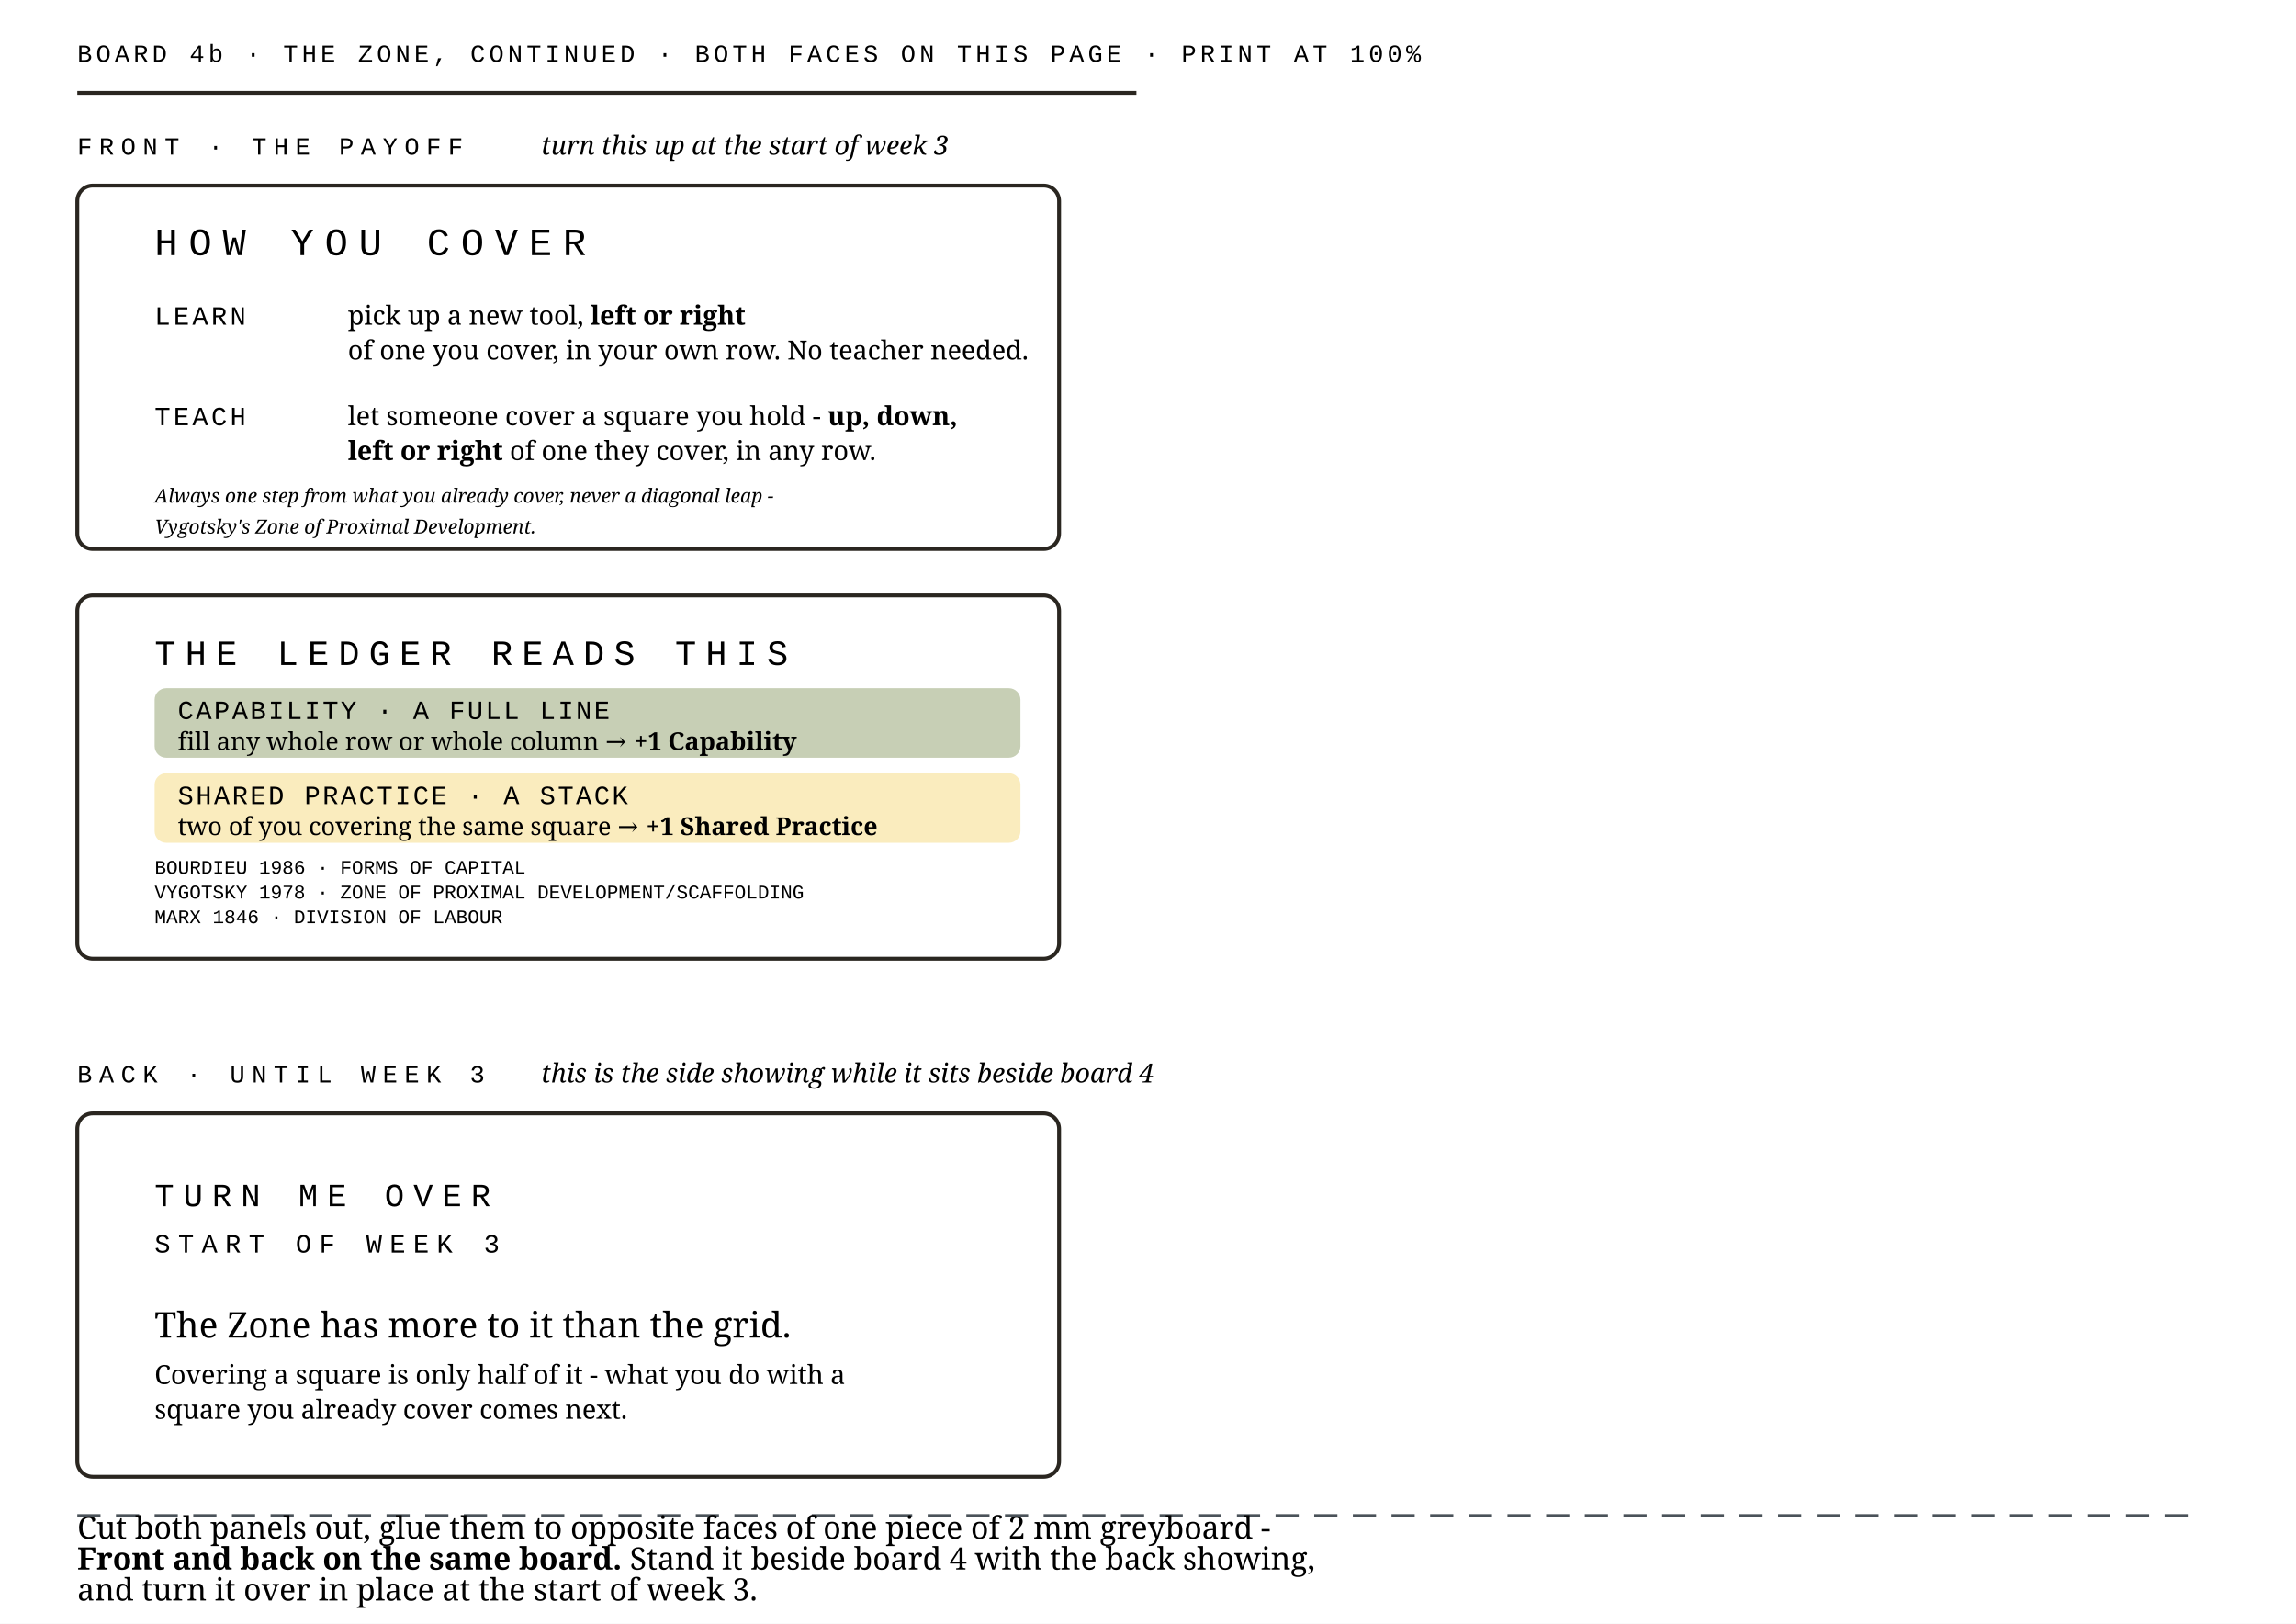
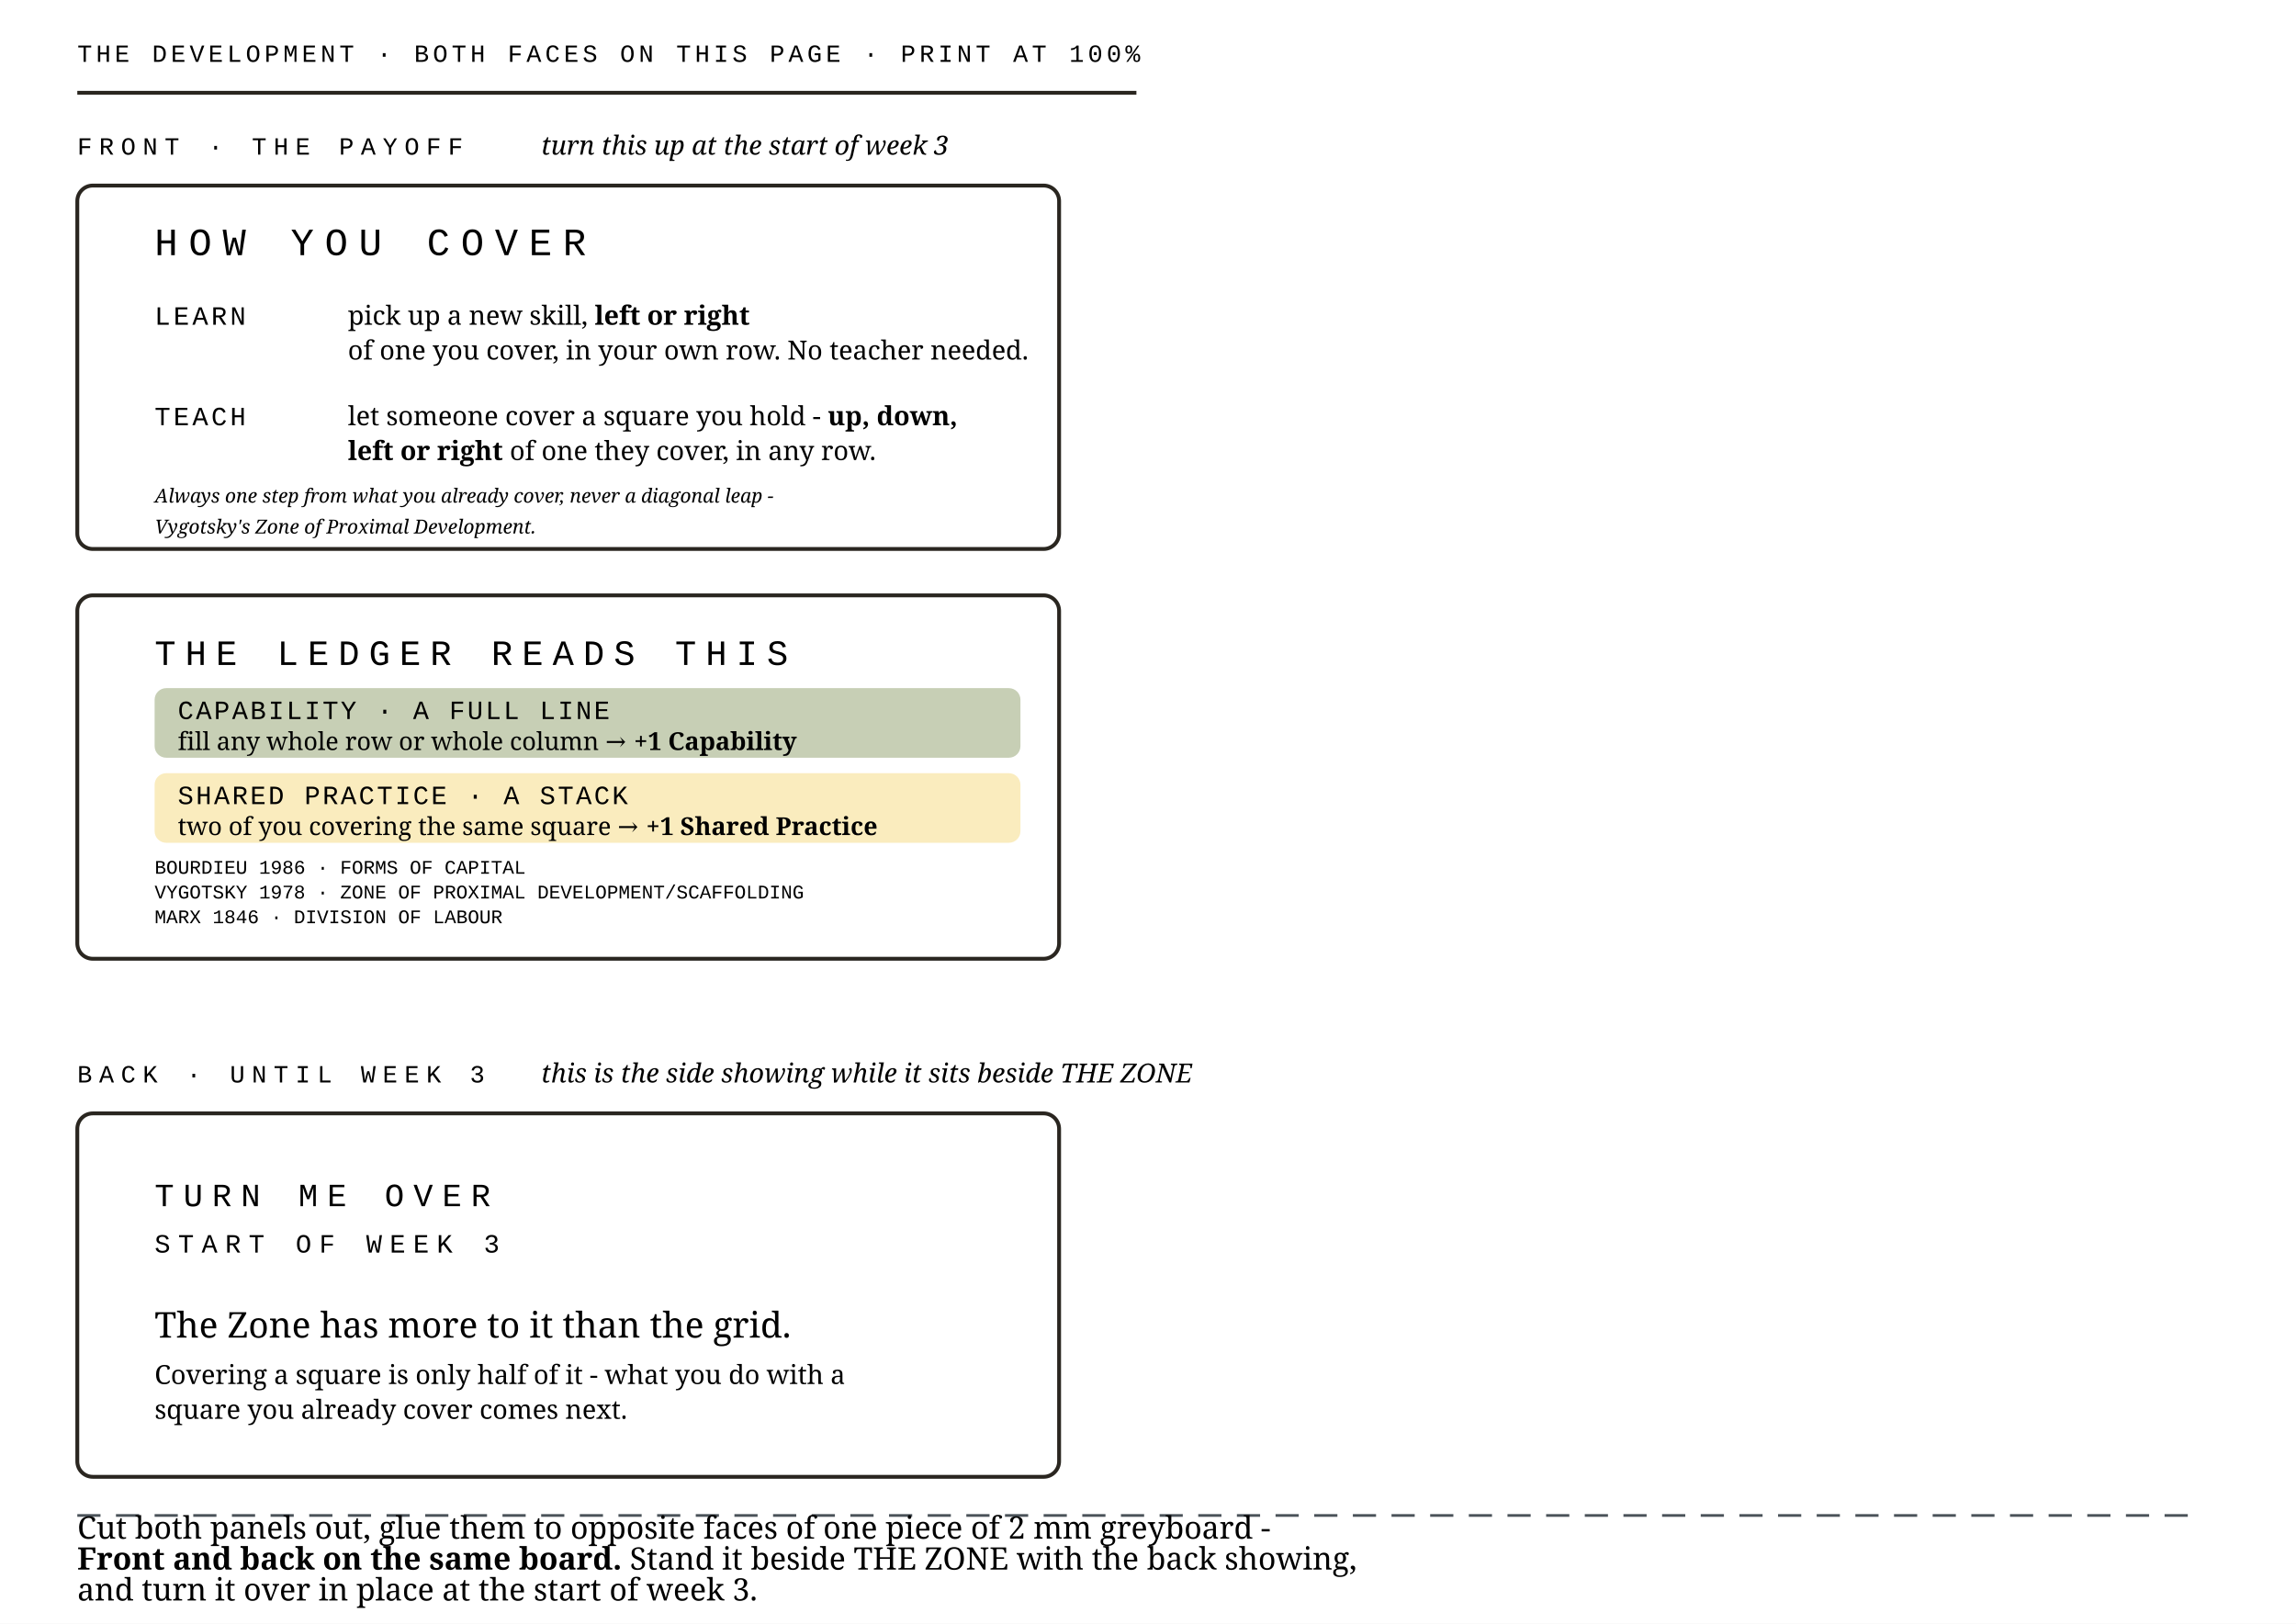
<svg xmlns="http://www.w3.org/2000/svg" width="297mm" height="210mm" viewBox="0 0 297 210">
  <style>
  .s { font-family:"EB Garamond",Garamond,Georgia,serif; fill:#000000; }
  .m { font-family:"IBM Plex Mono","Courier New",monospace; fill:#000000; }
  .r { stroke:#2A2620; stroke-width:.5; fill:none; }
  .q { fill:#000000; }
  .cut { fill:none; stroke:#4A5259; stroke-width:.35; stroke-dasharray:3 2; }
</style>
  <rect width="297" height="210" fill="#FFFFFF" />
-   <text x="10" y="8" class="m" font-size="3.2" letter-spacing=".5">BOARD 4b · THE ZONE, CONTINUED · BOTH FACES ON THIS PAGE · PRINT AT 100%</text>
+   <text x="10" y="8" class="m" font-size="3.2" letter-spacing=".5">THE DEVELOPMENT · BOTH FACES ON THIS PAGE · PRINT AT 100%</text>
  <line x1="10" y1="12" x2="147" y2="12" class="r" />
  <text x="10" y="20" class="m" font-size="3.2" letter-spacing=".9">FRONT · THE PAYOFF</text>
  <text x="70" y="20" class="s" font-size="3.4" font-style="italic">turn this up at the start of week 3</text>
-   <g id="board-4b-front" transform="translate(0,4)">
+   <g id="the-development-front" transform="translate(0,4)">
    <rect x="10" y="20" width="127" height="47" rx="2" class="r" />
    <text x="20" y="29" class="m" font-size="5" letter-spacing="1.4">HOW YOU COVER</text>
    <text x="20" y="38" class="m" font-size="3.4" letter-spacing=".4">LEARN</text>
-     <text x="45" y="38" class="s" font-size="3.4">pick up a new tool, <tspan font-weight="bold">left or right</tspan>
+     <text x="45" y="38" class="s" font-size="3.4">pick up a new skill, <tspan font-weight="bold">left or right</tspan>
    </text>
    <text x="45" y="42.5" class="s" font-size="3.4">of one you cover, in your own row. No teacher needed.</text>
    <text x="20" y="51" class="m" font-size="3.4" letter-spacing=".4">TEACH</text>
    <text x="45" y="51" class="s" font-size="3.4">let someone cover a square you hold - <tspan font-weight="bold">up, down,</tspan>
    </text>
    <text x="45" y="55.5" class="s" font-size="3.4">
      <tspan font-weight="bold">left or right</tspan> of one they cover, in any row.</text>
    <text x="20" y="61" class="s q" font-size="2.5" font-style="italic">Always one step from what you already cover, never a diagonal leap -</text>
    <text x="20" y="65" class="s q" font-size="2.5" font-style="italic">Vygotsky's Zone of Proximal Development.</text>
    <rect x="10" y="73" width="127" height="47" rx="2" class="r" />
    <text x="20" y="82" class="m" font-size="4.6" letter-spacing="1.2">THE LEDGER READS THIS</text>
    <rect x="20" y="85" width="112" height="9" rx="1.5" fill="#C7CFB5" />
    <text x="23" y="89" class="m" font-size="3.4" letter-spacing=".3">CAPABILITY · A FULL LINE</text>
    <text x="23" y="93" class="s" font-size="3.2">fill any whole row or whole column → <tspan font-weight="bold">+1 Capability</tspan>
    </text>
    <rect x="20" y="96" width="112" height="9" rx="1.5" fill="#FAECBE" />
    <text x="23" y="100" class="m" font-size="3.4" letter-spacing=".3">SHARED PRACTICE · A STACK</text>
    <text x="23" y="104" class="s" font-size="3.2">two of you covering the same square → <tspan font-weight="bold">+1 Shared Practice</tspan>
    </text>
    <text x="20" y="109" class="m q" font-size="2.5">
      <tspan x="20" dy="0">BOURDIEU 1986 · FORMS OF CAPITAL</tspan>
      <tspan x="20" dy="3.2">VYGOTSKY 1978 · ZONE OF PROXIMAL DEVELOPMENT/SCAFFOLDING</tspan>
      <tspan x="20" dy="3.2">MARX 1846 · DIVISION OF LABOUR</tspan>
    </text>
  </g>
  <text x="10" y="140" class="m" font-size="3.2" letter-spacing=".9">BACK · UNTIL WEEK 3</text>
-   <text x="70" y="140" class="s" font-size="3.4" font-style="italic">this is the side showing while it sits beside board 4</text>
-   <g id="board-4b-back" transform="translate(0,124)">
+   <text x="70" y="140" class="s" font-size="3.4" font-style="italic">this is the side showing while it sits beside THE ZONE</text>
+   <g id="the-development-back" transform="translate(0,124)">
    <rect x="10" y="20" width="127" height="47" rx="2" class="r" />
    <text x="20" y="32" class="m q" font-size="4.2" letter-spacing="1.2">TURN ME OVER</text>
    <text x="20" y="38" class="m q" font-size="3.4" letter-spacing="1">START OF WEEK 3</text>
    <text x="20" y="49" class="s" font-size="4.6">The Zone has more to it than the grid.</text>
    <text x="20" y="55" class="s" font-size="3.4">Covering a square is only half of it - what you do with a</text>
    <text x="20" y="59.5" class="s" font-size="3.4">square you already cover comes next.</text>
  </g>
  <line x1="10" y1="196" x2="285" y2="196" class="cut" />
  <text x="10" y="199" class="s" font-size="4">Cut both panels out, glue them to opposite faces of one piece of 2 mm greyboard -</text>
  <text x="10" y="203" class="s" font-size="4">
-     <tspan font-weight="bold">Front and back on the same board.</tspan> Stand it beside board 4 with the back showing,</text>
+     <tspan font-weight="bold">Front and back on the same board.</tspan> Stand it beside THE ZONE with the back showing,</text>
  <text x="10" y="207" class="s" font-size="4">and turn it over in place at the start of week 3.</text>
</svg>
